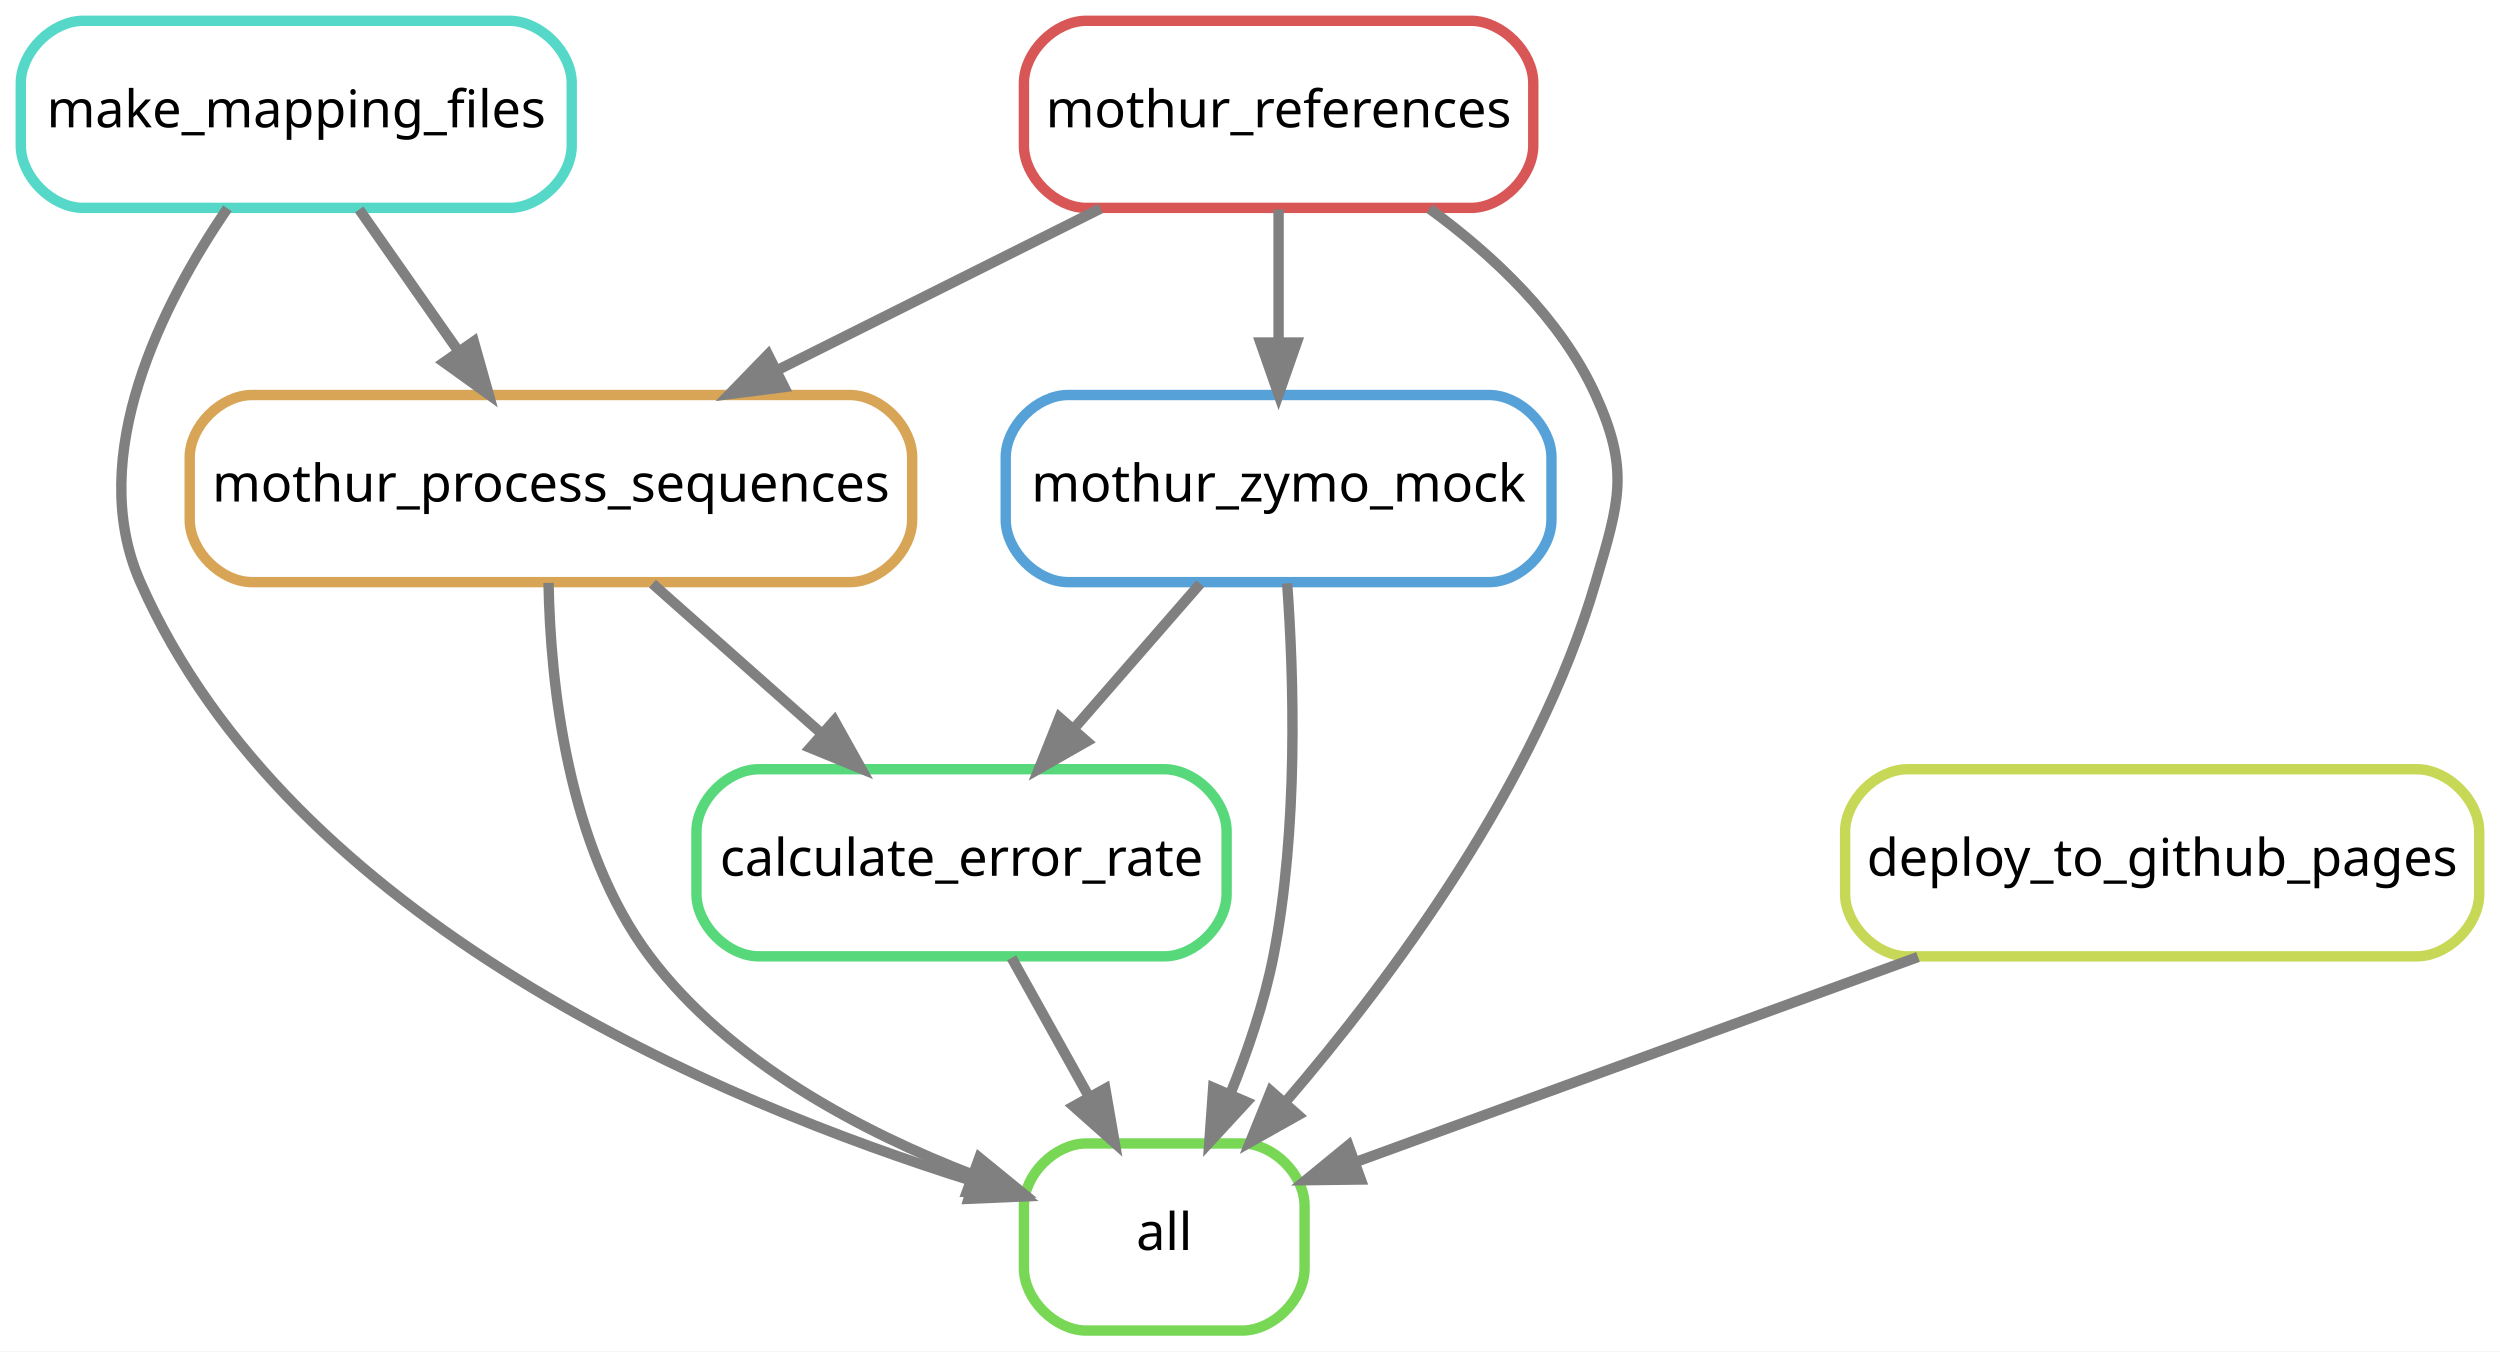
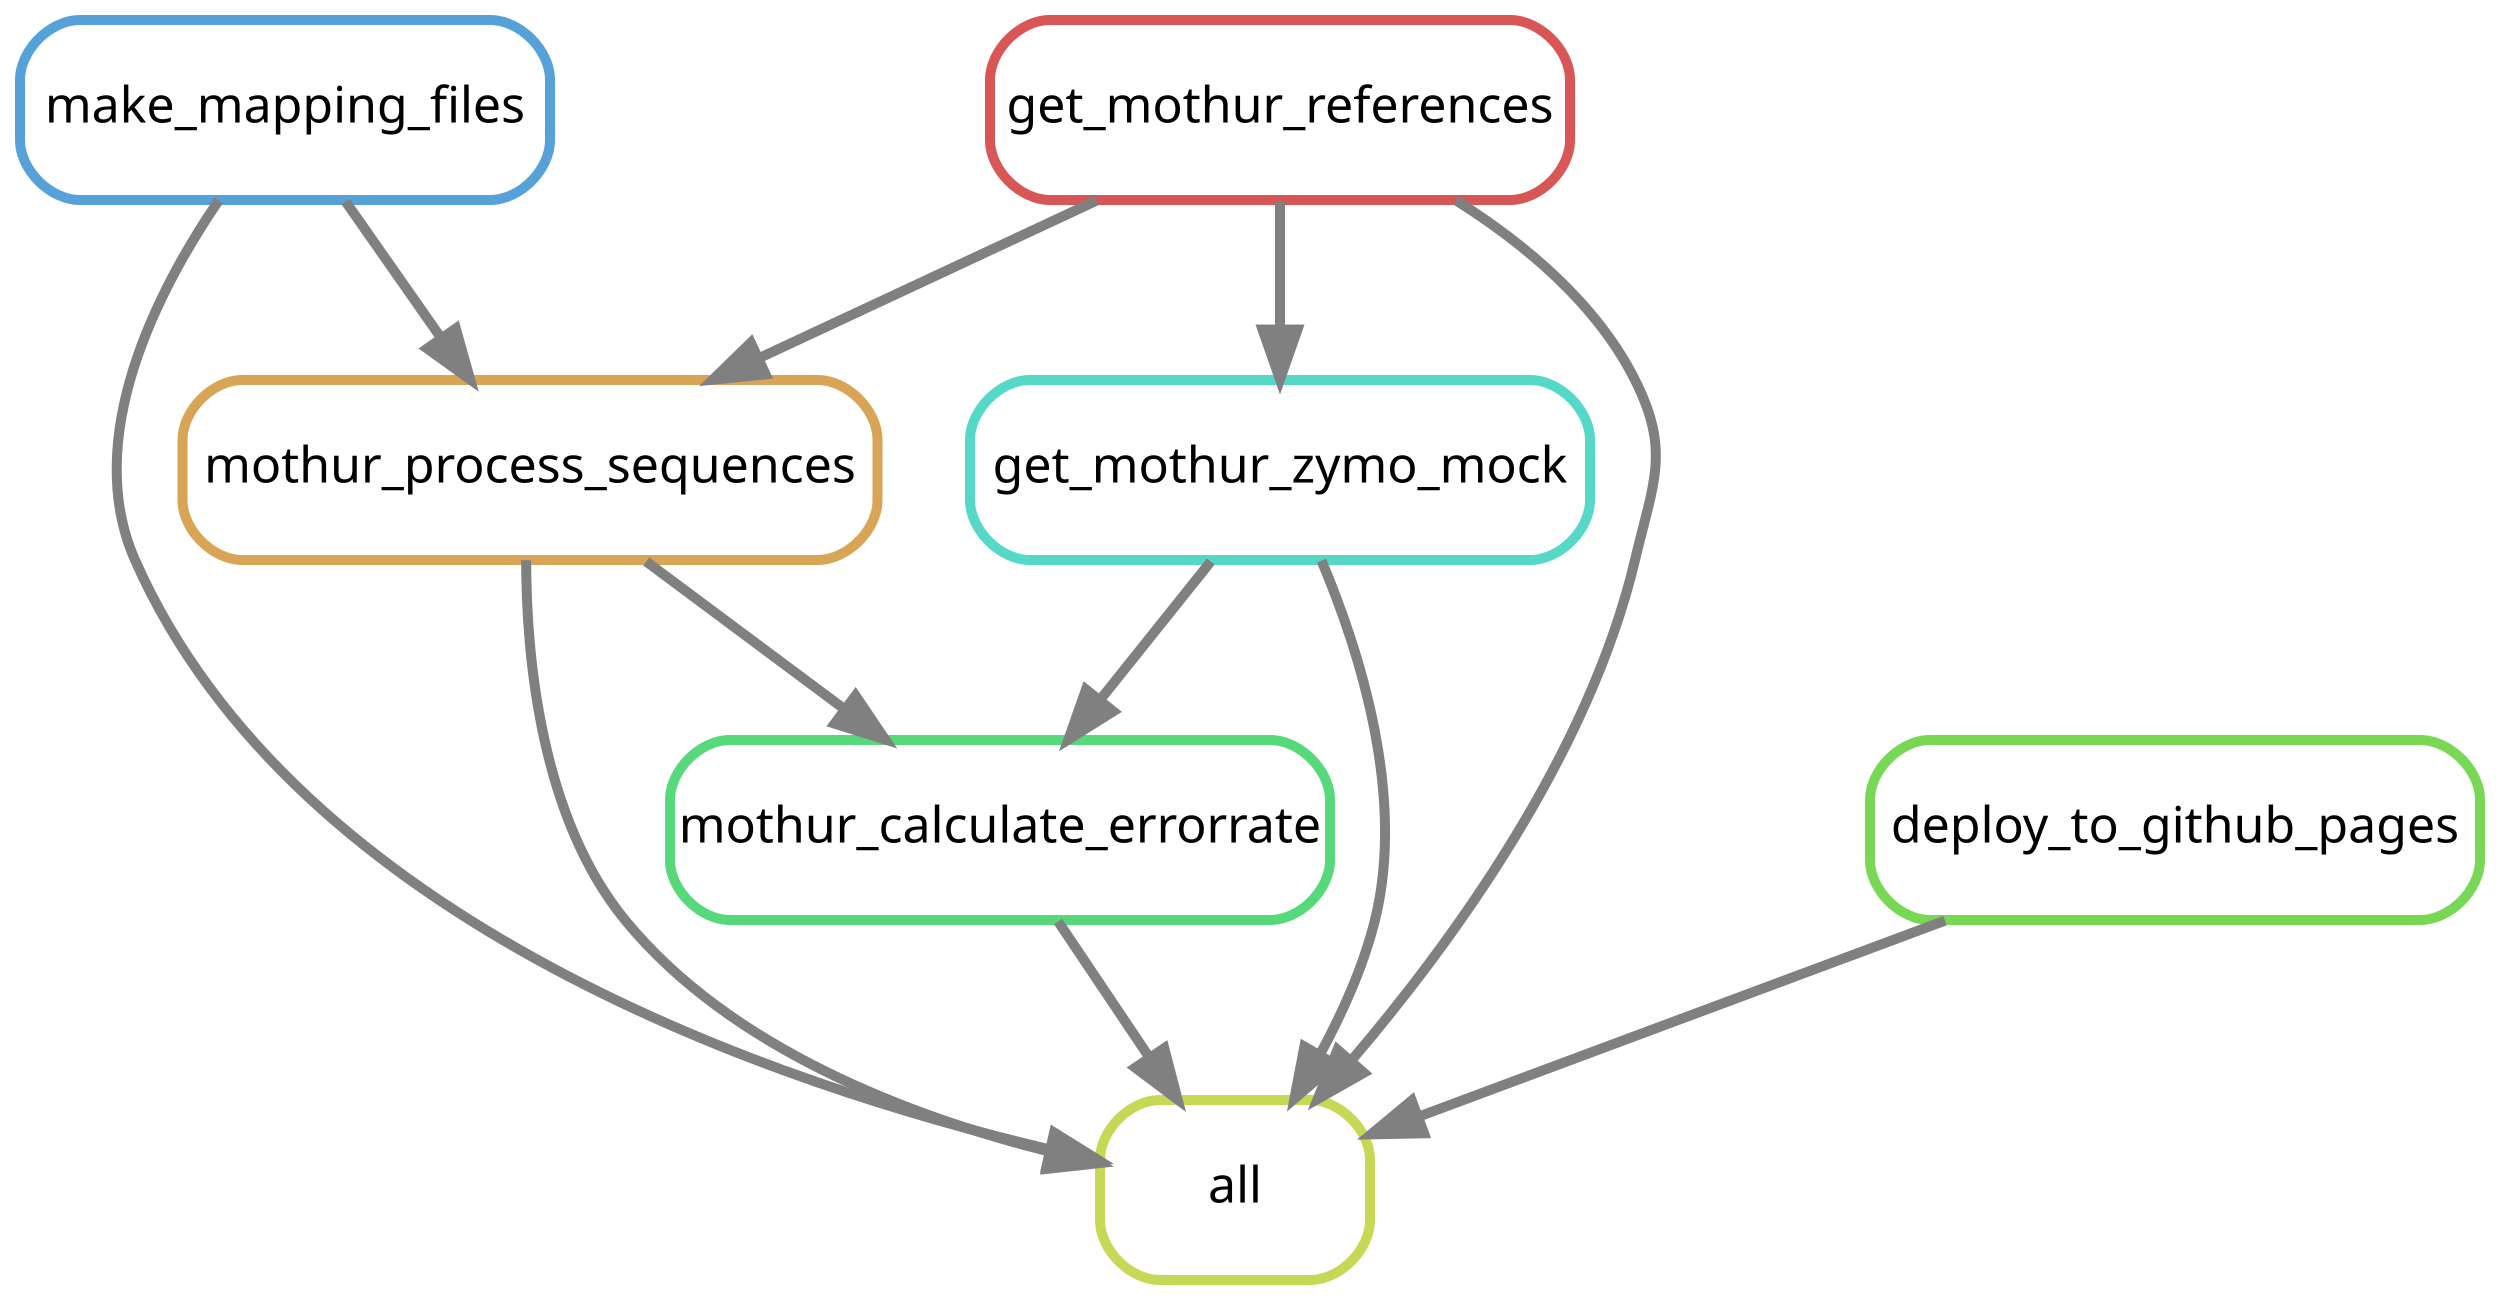
- <svg xmlns="http://www.w3.org/2000/svg" width="481pt" height="260pt" viewBox="0.00 0.00 481.00 260.00">
+ <svg xmlns="http://www.w3.org/2000/svg" width="500pt" height="260pt" viewBox="0.00 0.00 500.00 260.00">
  <g id="graph0" class="graph" transform="scale(1 1) rotate(0) translate(4 256)">
-     <polygon fill="white" stroke="none" points="-4,4 -4,-256 477,-256 477,4 -4,4" />
+     <polygon fill="white" stroke="none" points="-4,4 -4,-256 496,-256 496,4 -4,4" />
    <g id="node1" class="node">
-       <path fill="none" stroke="#78d856" stroke-width="2" d="M235,-36C235,-36 205,-36 205,-36 199,-36 193,-30 193,-24 193,-24 193,-12 193,-12 193,-6 199,0 205,0 205,0 235,0 235,0 241,0 247,-6 247,-12 247,-12 247,-24 247,-24 247,-30 241,-36 235,-36" />
-       <text text-anchor="middle" x="220" y="-15.5" font-family="sans" font-size="10.00">all</text>
+       <path fill="none" stroke="#c6d856" stroke-width="2" d="M258,-36C258,-36 228,-36 228,-36 222,-36 216,-30 216,-24 216,-24 216,-12 216,-12 216,-6 222,0 228,0 228,0 258,0 258,0 264,0 270,-6 270,-12 270,-12 270,-24 270,-24 270,-30 264,-36 258,-36" />
+       <text text-anchor="middle" x="243" y="-15.5" font-family="sans" font-size="10.00">all</text>
    </g>
    <g id="node2" class="node">
-       <path fill="none" stroke="#56d8c9" stroke-width="2" d="M94,-252C94,-252 12,-252 12,-252 6,-252 0,-246 0,-240 0,-240 0,-228 0,-228 0,-222 6,-216 12,-216 12,-216 94,-216 94,-216 100,-216 106,-222 106,-228 106,-228 106,-240 106,-240 106,-246 100,-252 94,-252" />
+       <path fill="none" stroke="#56a2d8" stroke-width="2" d="M94,-252C94,-252 12,-252 12,-252 6,-252 0,-246 0,-240 0,-240 0,-228 0,-228 0,-222 6,-216 12,-216 12,-216 94,-216 94,-216 100,-216 106,-222 106,-228 106,-228 106,-240 106,-240 106,-246 100,-252 94,-252" />
      <text text-anchor="middle" x="53" y="-231.5" font-family="sans" font-size="10.00">make_mapping_files</text>
    </g>
-     <g id="edge5" class="edge">
-       <path fill="none" stroke="grey" stroke-width="2" d="M39.75,-215.92C27.36,-197.75 12.26,-168.31 23,-144 51.87,-78.62 134.53,-43.98 183.12,-28.77" />
-       <polygon fill="grey" stroke="grey" stroke-width="2" points="184.37,-32.05 192.94,-25.81 182.35,-25.35 184.37,-32.05" />
+     <g id="edge6" class="edge">
+       <path fill="none" stroke="grey" stroke-width="2" d="M39.75,-215.92C27.36,-197.75 12.26,-168.31 23,-144 55.18,-71.14 152.13,-38.78 205.97,-26.11" />
+       <polygon fill="grey" stroke="grey" stroke-width="2" points="206.82,-29.5 215.81,-23.89 205.29,-22.67 206.82,-29.5" />
    </g>
    <g id="node5" class="node">
      <path fill="none" stroke="#d8a456" stroke-width="2" d="M159.5,-180C159.5,-180 44.5,-180 44.5,-180 38.5,-180 32.5,-174 32.5,-168 32.5,-168 32.5,-156 32.5,-156 32.5,-150 38.5,-144 44.5,-144 44.5,-144 159.5,-144 159.5,-144 165.5,-144 171.5,-150 171.5,-156 171.5,-156 171.5,-168 171.5,-168 171.5,-174 165.5,-180 159.5,-180" />
      <text text-anchor="middle" x="102" y="-159.5" font-family="sans" font-size="10.00">mothur_process_sequences</text>
    </g>
-     <g id="edge8" class="edge">
+     <g id="edge9" class="edge">
      <path fill="none" stroke="grey" stroke-width="2" d="M65.11,-215.7C70.87,-207.47 77.86,-197.48 84.21,-188.42" />
      <polygon fill="grey" stroke="grey" stroke-width="2" points="87.16,-190.3 90.03,-180.1 81.42,-186.29 87.16,-190.3" />
    </g>
    <g id="node3" class="node">
-       <path fill="none" stroke="#d85656" stroke-width="2" d="M279,-252C279,-252 205,-252 205,-252 199,-252 193,-246 193,-240 193,-240 193,-228 193,-228 193,-222 199,-216 205,-216 205,-216 279,-216 279,-216 285,-216 291,-222 291,-228 291,-228 291,-240 291,-240 291,-246 285,-252 279,-252" />
-       <text text-anchor="middle" x="242" y="-231.5" font-family="sans" font-size="10.00">mothur_references</text>
+       <path fill="none" stroke="#d85656" stroke-width="2" d="M298,-252C298,-252 206,-252 206,-252 200,-252 194,-246 194,-240 194,-240 194,-228 194,-228 194,-222 200,-216 206,-216 206,-216 298,-216 298,-216 304,-216 310,-222 310,-228 310,-228 310,-240 310,-240 310,-246 304,-252 298,-252" />
+       <text text-anchor="middle" x="252" y="-231.5" font-family="sans" font-size="10.00">get_mothur_references</text>
    </g>
    <g id="edge1" class="edge">
-       <path fill="none" stroke="grey" stroke-width="2" d="M271.04,-215.84C283.32,-206.87 296.31,-194.68 303,-180 309.64,-165.44 307.49,-159.36 303,-144 291.69,-105.3 263.73,-67.71 243.37,-44.03" />
-       <polygon fill="grey" stroke="grey" stroke-width="2" points="245.76,-41.45 236.53,-36.26 240.51,-46.08 245.76,-41.45" />
+       <path fill="none" stroke="grey" stroke-width="2" d="M287.17,-215.94C300.98,-207.25 315.35,-195.26 323,-180 330.17,-165.7 326.68,-159.57 323,-144 313.84,-105.19 286.52,-67.63 266.34,-43.98" />
+       <polygon fill="grey" stroke="grey" stroke-width="2" points="268.77,-41.44 259.55,-36.22 263.5,-46.05 268.77,-41.44" />
    </g>
    <g id="node4" class="node">
-       <path fill="none" stroke="#56a2d8" stroke-width="2" d="M282.5,-180C282.5,-180 201.5,-180 201.5,-180 195.5,-180 189.5,-174 189.5,-168 189.5,-168 189.5,-156 189.5,-156 189.5,-150 195.5,-144 201.5,-144 201.5,-144 282.5,-144 282.5,-144 288.5,-144 294.5,-150 294.5,-156 294.5,-156 294.5,-168 294.5,-168 294.5,-174 288.5,-180 282.5,-180" />
-       <text text-anchor="middle" x="242" y="-159.5" font-family="sans" font-size="10.00">mothur_zymo_mock</text>
+       <path fill="none" stroke="#56d8c9" stroke-width="2" d="M302,-180C302,-180 202,-180 202,-180 196,-180 190,-174 190,-168 190,-168 190,-156 190,-156 190,-150 196,-144 202,-144 202,-144 302,-144 302,-144 308,-144 314,-150 314,-156 314,-156 314,-168 314,-168 314,-174 308,-180 302,-180" />
+       <text text-anchor="middle" x="252" y="-159.5" font-family="sans" font-size="10.00">get_mothur_zymo_mock</text>
    </g>
    <g id="edge7" class="edge">
-       <path fill="none" stroke="grey" stroke-width="2" d="M242,-215.7C242,-207.98 242,-198.71 242,-190.11" />
-       <polygon fill="grey" stroke="grey" stroke-width="2" points="245.5,-190.1 242,-180.1 238.5,-190.1 245.5,-190.1" />
+       <path fill="none" stroke="grey" stroke-width="2" d="M252,-215.7C252,-207.98 252,-198.71 252,-190.11" />
+       <polygon fill="grey" stroke="grey" stroke-width="2" points="255.5,-190.1 252,-180.1 248.5,-190.1 255.5,-190.1" />
    </g>
-     <g id="edge9" class="edge">
-       <path fill="none" stroke="grey" stroke-width="2" d="M207.75,-215.88C188.94,-206.47 165.42,-194.71 145.33,-184.67" />
-       <polygon fill="grey" stroke="grey" stroke-width="2" points="146.89,-181.53 136.38,-180.19 143.76,-187.79 146.89,-181.53" />
+     <g id="edge8" class="edge">
+       <path fill="none" stroke="grey" stroke-width="2" d="M215.31,-215.88C194.98,-206.39 169.53,-194.51 147.9,-184.42" />
+       <polygon fill="grey" stroke="grey" stroke-width="2" points="149.12,-181.13 138.57,-180.07 146.16,-187.47 149.12,-181.13" />
    </g>
-     <g id="edge6" class="edge">
-       <path fill="none" stroke="grey" stroke-width="2" d="M243.65,-143.75C244.95,-125.68 245.83,-96.56 241,-72 239.24,-63.07 236.04,-53.71 232.65,-45.38" />
-       <polygon fill="grey" stroke="grey" stroke-width="2" points="235.85,-43.97 228.67,-36.18 229.42,-46.74 235.85,-43.97" />
+     <g id="edge5" class="edge">
+       <path fill="none" stroke="grey" stroke-width="2" d="M260.3,-143.86C267.91,-125.88 277.16,-96.84 271,-72 268.71,-62.75 264.47,-53.34 259.98,-45.07" />
+       <polygon fill="grey" stroke="grey" stroke-width="2" points="262.93,-43.17 254.89,-36.28 256.87,-46.68 262.93,-43.17" />
    </g>
    <g id="node6" class="node">
-       <path fill="none" stroke="#56d87b" stroke-width="2" d="M220,-108C220,-108 142,-108 142,-108 136,-108 130,-102 130,-96 130,-96 130,-84 130,-84 130,-78 136,-72 142,-72 142,-72 220,-72 220,-72 226,-72 232,-78 232,-84 232,-84 232,-96 232,-96 232,-102 226,-108 220,-108" />
-       <text text-anchor="middle" x="181" y="-87.5" font-family="sans" font-size="10.00">calculate_error_rate</text>
+       <path fill="none" stroke="#56d87b" stroke-width="2" d="M250,-108C250,-108 142,-108 142,-108 136,-108 130,-102 130,-96 130,-96 130,-84 130,-84 130,-78 136,-72 142,-72 142,-72 250,-72 250,-72 256,-72 262,-78 262,-84 262,-84 262,-96 262,-96 262,-102 256,-108 250,-108" />
+       <text text-anchor="middle" x="196" y="-87.5" font-family="sans" font-size="10.00">mothur_calculate_errorrate</text>
    </g>
    <g id="edge11" class="edge">
-       <path fill="none" stroke="grey" stroke-width="2" d="M226.92,-143.7C219.61,-135.3 210.69,-125.07 202.66,-115.86" />
-       <polygon fill="grey" stroke="grey" stroke-width="2" points="205.11,-113.34 195.91,-108.1 199.84,-117.94 205.11,-113.34" />
+       <path fill="none" stroke="grey" stroke-width="2" d="M238.16,-143.7C231.51,-135.39 223.42,-125.28 216.11,-116.14" />
+       <polygon fill="grey" stroke="grey" stroke-width="2" points="218.66,-113.73 209.68,-108.1 213.2,-118.1 218.66,-113.73" />
    </g>
    <g id="edge2" class="edge">
-       <path fill="none" stroke="grey" stroke-width="2" d="M101.54,-143.85C101.89,-124.54 105.14,-93.09 121,-72 136.34,-51.6 161.89,-38.2 183.19,-29.98" />
-       <polygon fill="grey" stroke="grey" stroke-width="2" points="184.42,-33.26 192.63,-26.56 182.03,-26.68 184.42,-33.26" />
+       <path fill="none" stroke="grey" stroke-width="2" d="M101.23,-143.96C101.26,-124.45 104.19,-92.54 121,-72 142.13,-46.17 178.29,-32.61 205.77,-25.7" />
+       <polygon fill="grey" stroke="grey" stroke-width="2" points="206.88,-29.04 215.83,-23.37 205.3,-22.22 206.88,-29.04" />
    </g>
    <g id="edge10" class="edge">
-       <path fill="none" stroke="grey" stroke-width="2" d="M121.53,-143.7C131.38,-134.97 143.49,-124.24 154.2,-114.75" />
-       <polygon fill="grey" stroke="grey" stroke-width="2" points="156.53,-117.36 161.7,-108.1 151.89,-112.12 156.53,-117.36" />
+       <path fill="none" stroke="grey" stroke-width="2" d="M125.24,-143.7C137.19,-134.8 151.92,-123.82 164.85,-114.2" />
+       <polygon fill="grey" stroke="grey" stroke-width="2" points="167.1,-116.88 173.03,-108.1 162.92,-111.27 167.1,-116.88" />
    </g>
    <g id="edge4" class="edge">
-       <path fill="none" stroke="grey" stroke-width="2" d="M190.64,-71.7C195.13,-63.64 200.56,-53.89 205.52,-44.98" />
-       <polygon fill="grey" stroke="grey" stroke-width="2" points="208.66,-46.54 210.47,-36.1 202.55,-43.14 208.66,-46.54" />
+       <path fill="none" stroke="grey" stroke-width="2" d="M207.62,-71.7C213.14,-63.47 219.85,-53.48 225.93,-44.42" />
+       <polygon fill="grey" stroke="grey" stroke-width="2" points="228.85,-46.36 231.52,-36.1 223.04,-42.46 228.85,-46.36" />
    </g>
    <g id="node7" class="node">
-       <path fill="none" stroke="#c6d856" stroke-width="2" d="M461,-108C461,-108 363,-108 363,-108 357,-108 351,-102 351,-96 351,-96 351,-84 351,-84 351,-78 357,-72 363,-72 363,-72 461,-72 461,-72 467,-72 473,-78 473,-84 473,-84 473,-96 473,-96 473,-102 467,-108 461,-108" />
-       <text text-anchor="middle" x="412" y="-87.5" font-family="sans" font-size="10.00">deploy_to_github_pages</text>
+       <path fill="none" stroke="#78d856" stroke-width="2" d="M480,-108C480,-108 382,-108 382,-108 376,-108 370,-102 370,-96 370,-96 370,-84 370,-84 370,-78 376,-72 382,-72 382,-72 480,-72 480,-72 486,-72 492,-78 492,-84 492,-84 492,-96 492,-96 492,-102 486,-108 480,-108" />
+       <text text-anchor="middle" x="431" y="-87.5" font-family="sans" font-size="10.00">deploy_to_github_pages</text>
    </g>
    <g id="edge3" class="edge">
-       <path fill="none" stroke="grey" stroke-width="2" d="M365.03,-71.88C331.67,-59.71 287.52,-43.62 256.73,-32.39" />
-       <polygon fill="grey" stroke="grey" stroke-width="2" points="257.82,-29.06 247.23,-28.93 255.43,-35.64 257.82,-29.06" />
+       <path fill="none" stroke="grey" stroke-width="2" d="M385.01,-71.88C352.68,-59.84 310,-43.95 279.9,-32.74" />
+       <polygon fill="grey" stroke="grey" stroke-width="2" points="280.8,-29.34 270.2,-29.13 278.35,-35.9 280.8,-29.34" />
    </g>
  </g>
</svg>
